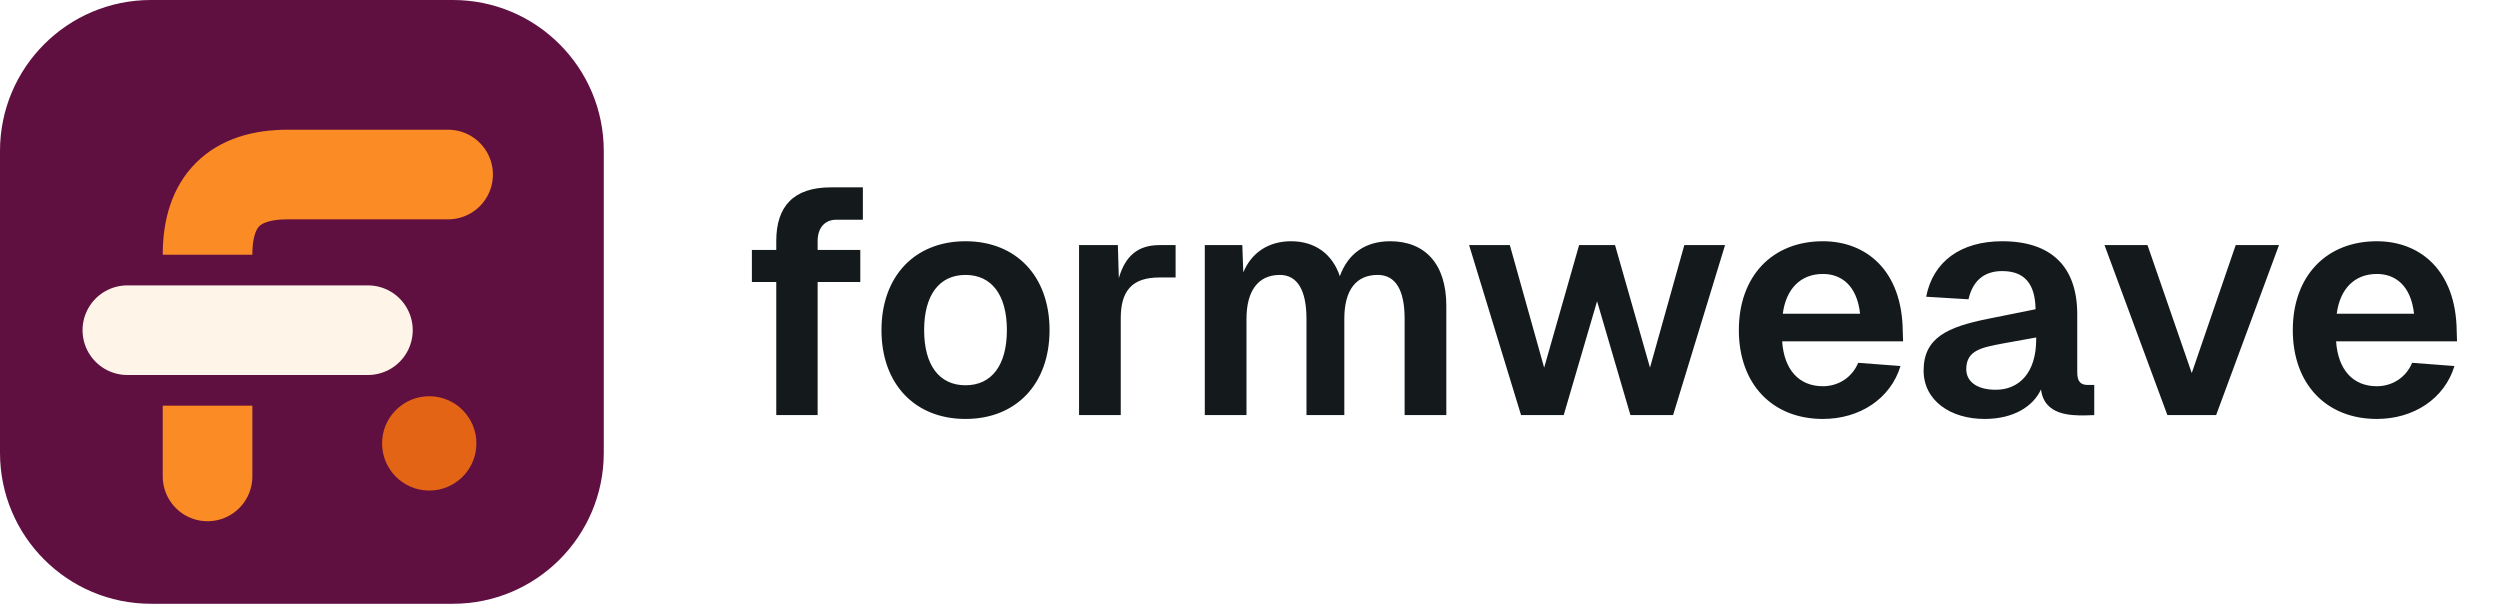
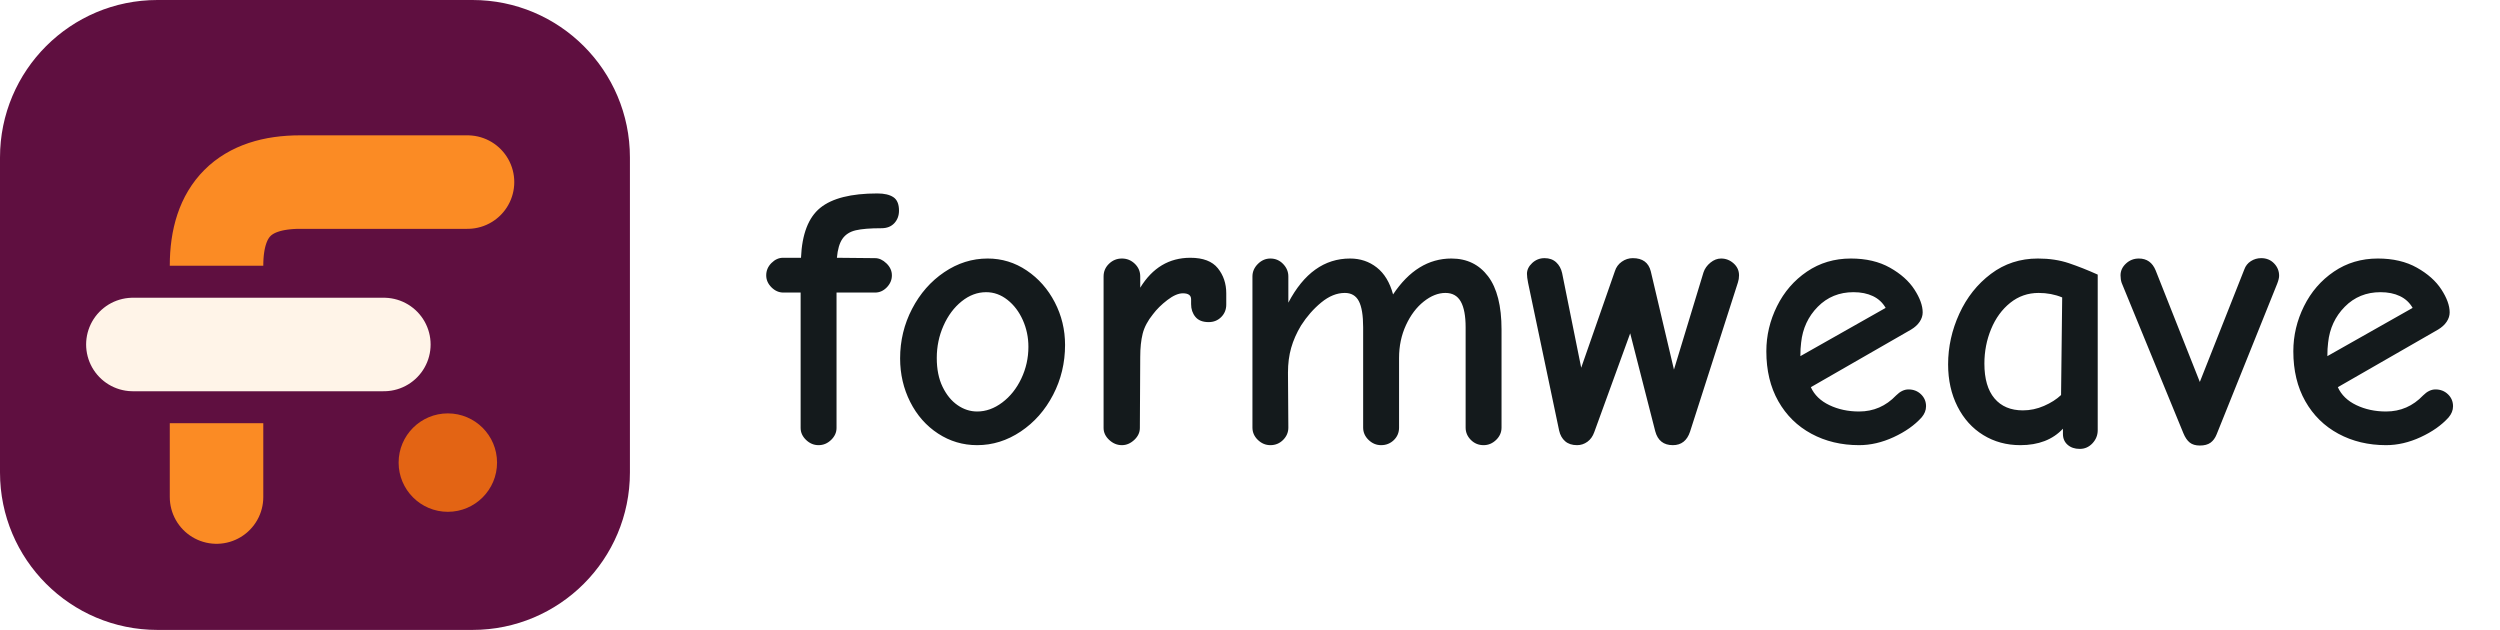
- <svg xmlns="http://www.w3.org/2000/svg" viewBox="0 0 265 64" role="img" aria-label="formweave">
+ <svg xmlns="http://www.w3.org/2000/svg" viewBox="0 0 254 64" role="img" aria-label="formweave">
  <g transform="translate(0 0) scale(1)">
    <rect width="64" height="64" rx="16" fill="#5f0f40" />
    <path d="M22 50.5 V27 Q22 18.5 30.5 18.5 H47.5" fill="none" stroke-linecap="round" stroke="#fb8b24" stroke-width="9.5" />
    <path d="M13.5 35 H39" fill="none" stroke-linecap="round" stroke="#5f0f40" stroke-width="16" />
    <path d="M13.5 35 H39" fill="none" stroke-linecap="round" stroke="#fff4e8" stroke-width="9.5" />
    <circle cx="45.5" cy="47" r="5" fill="#e36414" />
  </g>
-   <path d="M82.284 25.538V26.49H79.7V29.89H82.284V44.0H86.67V29.89H91.192V26.49H86.67V25.538C86.67 24.144 87.452 23.294 88.608 23.294H91.464V19.86H88.064C84.086 19.86 82.284 21.9 82.284 25.538Z M102.344 44.408C107.716 44.408 111.252 40.702 111.252 34.99C111.252 29.278 107.716 25.572 102.344 25.572C96.972 25.572 93.436 29.278 93.436 34.99C93.436 40.702 96.972 44.408 102.344 44.408ZM97.958 34.99C97.958 31.284 99.556 29.142 102.344 29.142C105.132 29.142 106.73 31.284 106.73 34.99C106.73 38.696 105.132 40.838 102.344 40.838C99.556 40.838 97.958 38.696 97.958 34.99Z M114.38 25.98V44.0H118.8V33.732C118.8 30.842 119.99 29.414 122.88 29.414H124.614V25.98H122.914C120.602 25.98 119.276 27.136 118.596 29.482L118.494 25.98Z M127.708 25.98V44.0H132.128V33.8C132.128 30.842 133.352 29.142 135.664 29.142C137.534 29.142 138.486 30.774 138.486 33.8V44.0H142.498V33.8C142.498 30.774 143.722 29.142 146.034 29.142C147.938 29.142 148.89 30.74 148.89 33.8V44.0H153.31V32.406C153.31 27.952 151.032 25.572 147.36 25.572C144.776 25.572 142.906 26.83 142.022 29.278C141.24 26.932 139.404 25.572 136.854 25.572C134.474 25.572 132.672 26.762 131.788 28.87L131.686 25.98Z M171.194 25.98H167.386L163.68 38.968L160.042 25.98H155.724L161.232 44.0H165.754L169.29 31.93L172.826 44.0H177.348L182.856 25.98H178.538L174.9 38.968Z M184.318 34.99C184.318 40.702 187.854 44.408 193.226 44.408C197.136 44.408 200.4 42.266 201.454 38.798L196.966 38.458C196.32 40.022 194.858 40.94 193.226 40.94C190.676 40.94 189.112 39.172 188.908 36.18H201.726L201.692 35.092C201.624 28.7 197.85 25.572 193.226 25.572C187.854 25.572 184.318 29.278 184.318 34.99ZM188.976 33.256C189.316 30.638 190.846 29.04 193.226 29.04C195.13 29.04 196.83 30.196 197.17 33.256Z M204.174 31.454 208.662 31.726C209.104 29.754 210.328 28.734 212.232 28.734C214.578 28.734 215.734 30.06 215.768 32.78L210.702 33.8C206.486 34.65 203.902 35.772 203.902 39.274C203.902 42.47 206.758 44.408 210.362 44.408C213.49 44.408 215.53 43.048 216.346 41.28C216.686 44.068 219.576 44.034 220.97 44.034L221.99 44.0V40.804H221.31C220.63 40.804 220.188 40.532 220.188 39.478V33.324C220.188 28.258 217.434 25.572 212.232 25.572C207.812 25.572 204.888 27.748 204.174 31.454ZM208.424 39.138C208.424 37.064 210.158 36.826 212.436 36.384L215.836 35.772V35.976C215.836 39.546 214.0 41.314 211.552 41.314C209.444 41.314 208.424 40.362 208.424 39.138Z M241.574 25.98H236.984L232.326 39.546L227.634 25.98H223.078L229.742 44.0H234.91Z M243.036 34.99C243.036 40.702 246.572 44.408 251.944 44.408C255.854 44.408 259.118 42.266 260.172 38.798L255.684 38.458C255.038 40.022 253.576 40.94 251.944 40.94C249.394 40.94 247.83 39.172 247.626 36.18H260.444L260.41 35.092C260.342 28.7 256.568 25.572 251.944 25.572C246.572 25.572 243.036 29.278 243.036 34.99ZM247.694 33.256C248.034 30.638 249.564 29.04 251.944 29.04C253.848 29.04 255.548 30.196 255.888 33.256Z" fill="#141a1c" />
+   <path d="M81.344 43.48V29.724H79.596Q78.912 29.724 78.38 29.192Q77.848 28.66 77.848 27.976Q77.848 27.254 78.38 26.722Q78.912 26.19 79.558 26.19H81.382Q81.534 22.58 83.339 21.117Q85.144 19.654 89.134 19.654Q90.198 19.654 90.768 20.034Q91.338 20.414 91.338 21.402Q91.338 22.162 90.863 22.675Q90.388 23.188 89.552 23.188Q87.842 23.188 86.949 23.397Q86.056 23.606 85.6 24.252Q85.144 24.898 85.03 26.19L88.906 26.228Q89.514 26.228 90.065 26.76Q90.616 27.292 90.616 27.976Q90.616 28.66 90.103 29.192Q89.59 29.724 88.906 29.724H84.992V43.48Q84.992 44.164 84.441 44.696Q83.89 45.228 83.168 45.228Q82.446 45.228 81.895 44.696Q81.344 44.164 81.344 43.48Z M91.452 36.412Q91.452 33.714 92.668 31.377Q93.884 29.04 95.936 27.653Q97.988 26.266 100.344 26.266Q102.51 26.266 104.315 27.482Q106.12 28.698 107.165 30.712Q108.21 32.726 108.21 35.044Q108.21 37.78 106.994 40.117Q105.778 42.454 103.707 43.841Q101.636 45.228 99.28 45.228Q97.114 45.228 95.309 44.05Q93.504 42.872 92.478 40.839Q91.452 38.806 91.452 36.412ZM104.486 35.234Q104.486 33.79 103.916 32.517Q103.346 31.244 102.358 30.465Q101.37 29.686 100.192 29.686Q98.862 29.686 97.703 30.617Q96.544 31.548 95.86 33.087Q95.176 34.626 95.176 36.374Q95.176 38.084 95.765 39.3Q96.354 40.516 97.285 41.162Q98.216 41.808 99.28 41.808Q100.61 41.808 101.826 40.896Q103.042 39.984 103.764 38.464Q104.486 36.944 104.486 35.234Z M112.124 43.48V28.09Q112.124 27.33 112.675 26.798Q113.226 26.266 113.986 26.266Q114.746 26.266 115.297 26.798Q115.848 27.33 115.848 28.09V29.23Q117.71 26.19 120.94 26.19Q122.878 26.19 123.733 27.254Q124.588 28.318 124.588 29.8V30.94Q124.588 31.7 124.075 32.213Q123.562 32.726 122.802 32.726Q121.89 32.726 121.453 32.194Q121.016 31.662 121.016 30.902V30.408Q121.016 29.8 120.18 29.8Q119.496 29.8 118.603 30.484Q117.71 31.168 117.14 31.928Q116.342 32.916 116.095 33.904Q115.848 34.892 115.848 36.26L115.81 43.48Q115.81 44.164 115.24 44.696Q114.67 45.228 113.986 45.228Q113.264 45.228 112.694 44.696Q112.124 44.164 112.124 43.48Z M127.248 43.442V28.09Q127.248 27.368 127.799 26.817Q128.35 26.266 129.072 26.266Q129.832 26.266 130.364 26.817Q130.896 27.368 130.896 28.09V30.75Q133.252 26.266 137.166 26.266Q138.724 26.266 139.883 27.178Q141.042 28.09 141.536 29.914Q143.968 26.266 147.464 26.266Q149.82 26.266 151.188 28.071Q152.556 29.876 152.556 33.486V43.442Q152.556 44.164 152.005 44.696Q151.454 45.228 150.732 45.228Q149.972 45.228 149.44 44.696Q148.908 44.164 148.908 43.442V33.258Q148.908 31.51 148.414 30.636Q147.92 29.762 146.856 29.762Q145.754 29.762 144.652 30.636Q143.55 31.51 142.847 33.03Q142.144 34.55 142.144 36.374V43.442Q142.144 44.202 141.612 44.715Q141.08 45.228 140.32 45.228Q139.598 45.228 139.047 44.696Q138.496 44.164 138.496 43.442V33.258Q138.496 31.434 138.059 30.598Q137.622 29.762 136.634 29.762Q135.418 29.762 134.24 30.731Q133.062 31.7 132.188 33.068Q131.504 34.208 131.181 35.348Q130.858 36.488 130.858 37.856L130.896 43.442Q130.896 44.164 130.364 44.696Q129.832 45.228 129.072 45.228Q128.35 45.228 127.799 44.696Q127.248 44.164 127.248 43.442Z M158.408 43.746 155.254 28.736Q155.14 28.166 155.14 27.824Q155.14 27.216 155.672 26.722Q156.204 26.228 156.926 26.228Q157.648 26.228 158.104 26.646Q158.56 27.064 158.712 27.748L160.65 37.362L164.07 27.558Q164.26 26.95 164.773 26.589Q165.286 26.228 165.894 26.228Q167.376 26.228 167.718 27.558L170.074 37.552L173.076 27.672Q173.266 27.102 173.779 26.684Q174.292 26.266 174.862 26.266Q175.584 26.266 176.135 26.76Q176.686 27.254 176.686 27.976Q176.686 28.356 176.572 28.698L171.708 43.86Q171.252 45.228 169.96 45.228Q168.554 45.228 168.174 43.822L165.628 33.866L161.98 43.898Q161.752 44.544 161.277 44.886Q160.802 45.228 160.232 45.228Q159.472 45.228 159.016 44.829Q158.56 44.43 158.408 43.746Z M179.46 35.69Q179.46 33.296 180.543 31.111Q181.626 28.926 183.583 27.596Q185.54 26.266 188.048 26.266Q190.366 26.266 192.019 27.197Q193.672 28.128 194.508 29.42Q195.344 30.712 195.344 31.738Q195.344 32.232 195.04 32.688Q194.736 33.144 194.166 33.486L183.982 39.338Q184.514 40.516 185.863 41.162Q187.212 41.808 188.884 41.808Q191.088 41.808 192.646 40.174Q193.254 39.566 193.9 39.566Q194.66 39.566 195.173 40.06Q195.686 40.554 195.686 41.276Q195.686 41.884 195.23 42.416Q194.166 43.594 192.399 44.411Q190.632 45.228 188.884 45.228Q186.186 45.228 184.039 44.069Q181.892 42.91 180.676 40.763Q179.46 38.616 179.46 35.69ZM188.314 29.686Q186.148 29.686 184.685 31.168Q183.222 32.65 182.994 34.816Q182.918 35.386 182.918 36.184L191.582 31.282Q191.126 30.484 190.29 30.085Q189.454 29.686 188.314 29.686Z M209.594 44.088V43.556Q208.036 45.228 205.262 45.228Q203.172 45.228 201.5 44.202Q199.828 43.176 198.878 41.295Q197.928 39.414 197.928 37.02Q197.928 34.36 199.068 31.871Q200.208 29.382 202.279 27.824Q204.35 26.266 207.048 26.266Q208.796 26.266 210.202 26.741Q211.608 27.216 213.128 27.9V43.708Q213.128 44.468 212.596 45.038Q212.064 45.608 211.304 45.608Q210.544 45.608 210.069 45.19Q209.594 44.772 209.594 44.088ZM209.404 40.136 209.518 30.218Q208.416 29.762 207.124 29.762Q205.49 29.762 204.236 30.769Q202.982 31.776 202.298 33.429Q201.614 35.082 201.614 36.944Q201.614 39.262 202.64 40.478Q203.666 41.694 205.528 41.694Q206.63 41.694 207.675 41.238Q208.72 40.782 209.404 40.136Z M221.83 44.012 215.56 28.736Q215.446 28.394 215.446 27.976Q215.446 27.292 215.997 26.779Q216.548 26.266 217.308 26.266Q218.524 26.266 219.018 27.482L223.502 38.806L228.024 27.368Q228.214 26.836 228.689 26.532Q229.164 26.228 229.734 26.228Q230.532 26.228 231.045 26.76Q231.558 27.292 231.558 28.014Q231.558 28.318 231.368 28.812L225.212 44.126Q224.984 44.696 224.585 44.981Q224.186 45.266 223.502 45.266Q222.856 45.266 222.476 44.962Q222.096 44.658 221.83 44.012Z M233.002 35.69Q233.002 33.296 234.085 31.111Q235.168 28.926 237.125 27.596Q239.082 26.266 241.59 26.266Q243.908 26.266 245.561 27.197Q247.214 28.128 248.05 29.42Q248.886 30.712 248.886 31.738Q248.886 32.232 248.582 32.688Q248.278 33.144 247.708 33.486L237.524 39.338Q238.056 40.516 239.405 41.162Q240.754 41.808 242.426 41.808Q244.63 41.808 246.188 40.174Q246.796 39.566 247.442 39.566Q248.202 39.566 248.715 40.06Q249.228 40.554 249.228 41.276Q249.228 41.884 248.772 42.416Q247.708 43.594 245.941 44.411Q244.174 45.228 242.426 45.228Q239.728 45.228 237.581 44.069Q235.434 42.91 234.218 40.763Q233.002 38.616 233.002 35.69ZM241.856 29.686Q239.69 29.686 238.227 31.168Q236.764 32.65 236.536 34.816Q236.46 35.386 236.46 36.184L245.124 31.282Q244.668 30.484 243.832 30.085Q242.996 29.686 241.856 29.686Z" fill="#141a1c" />
</svg>
